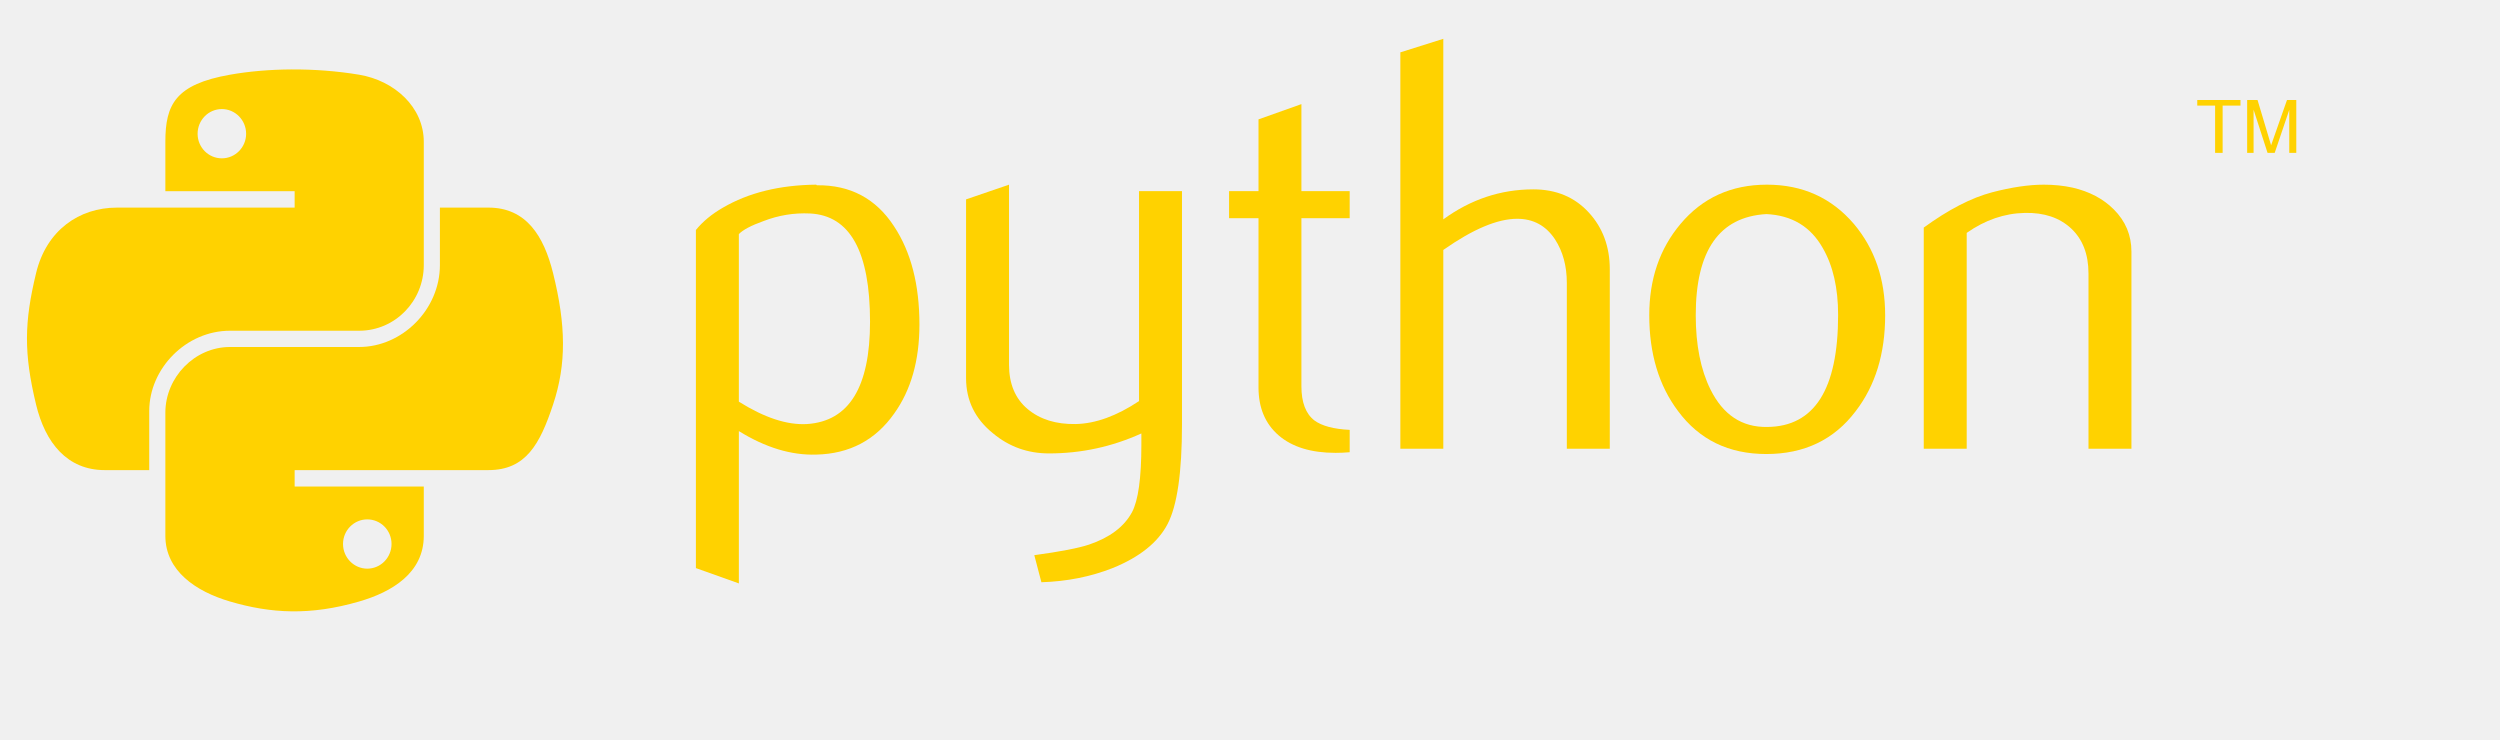
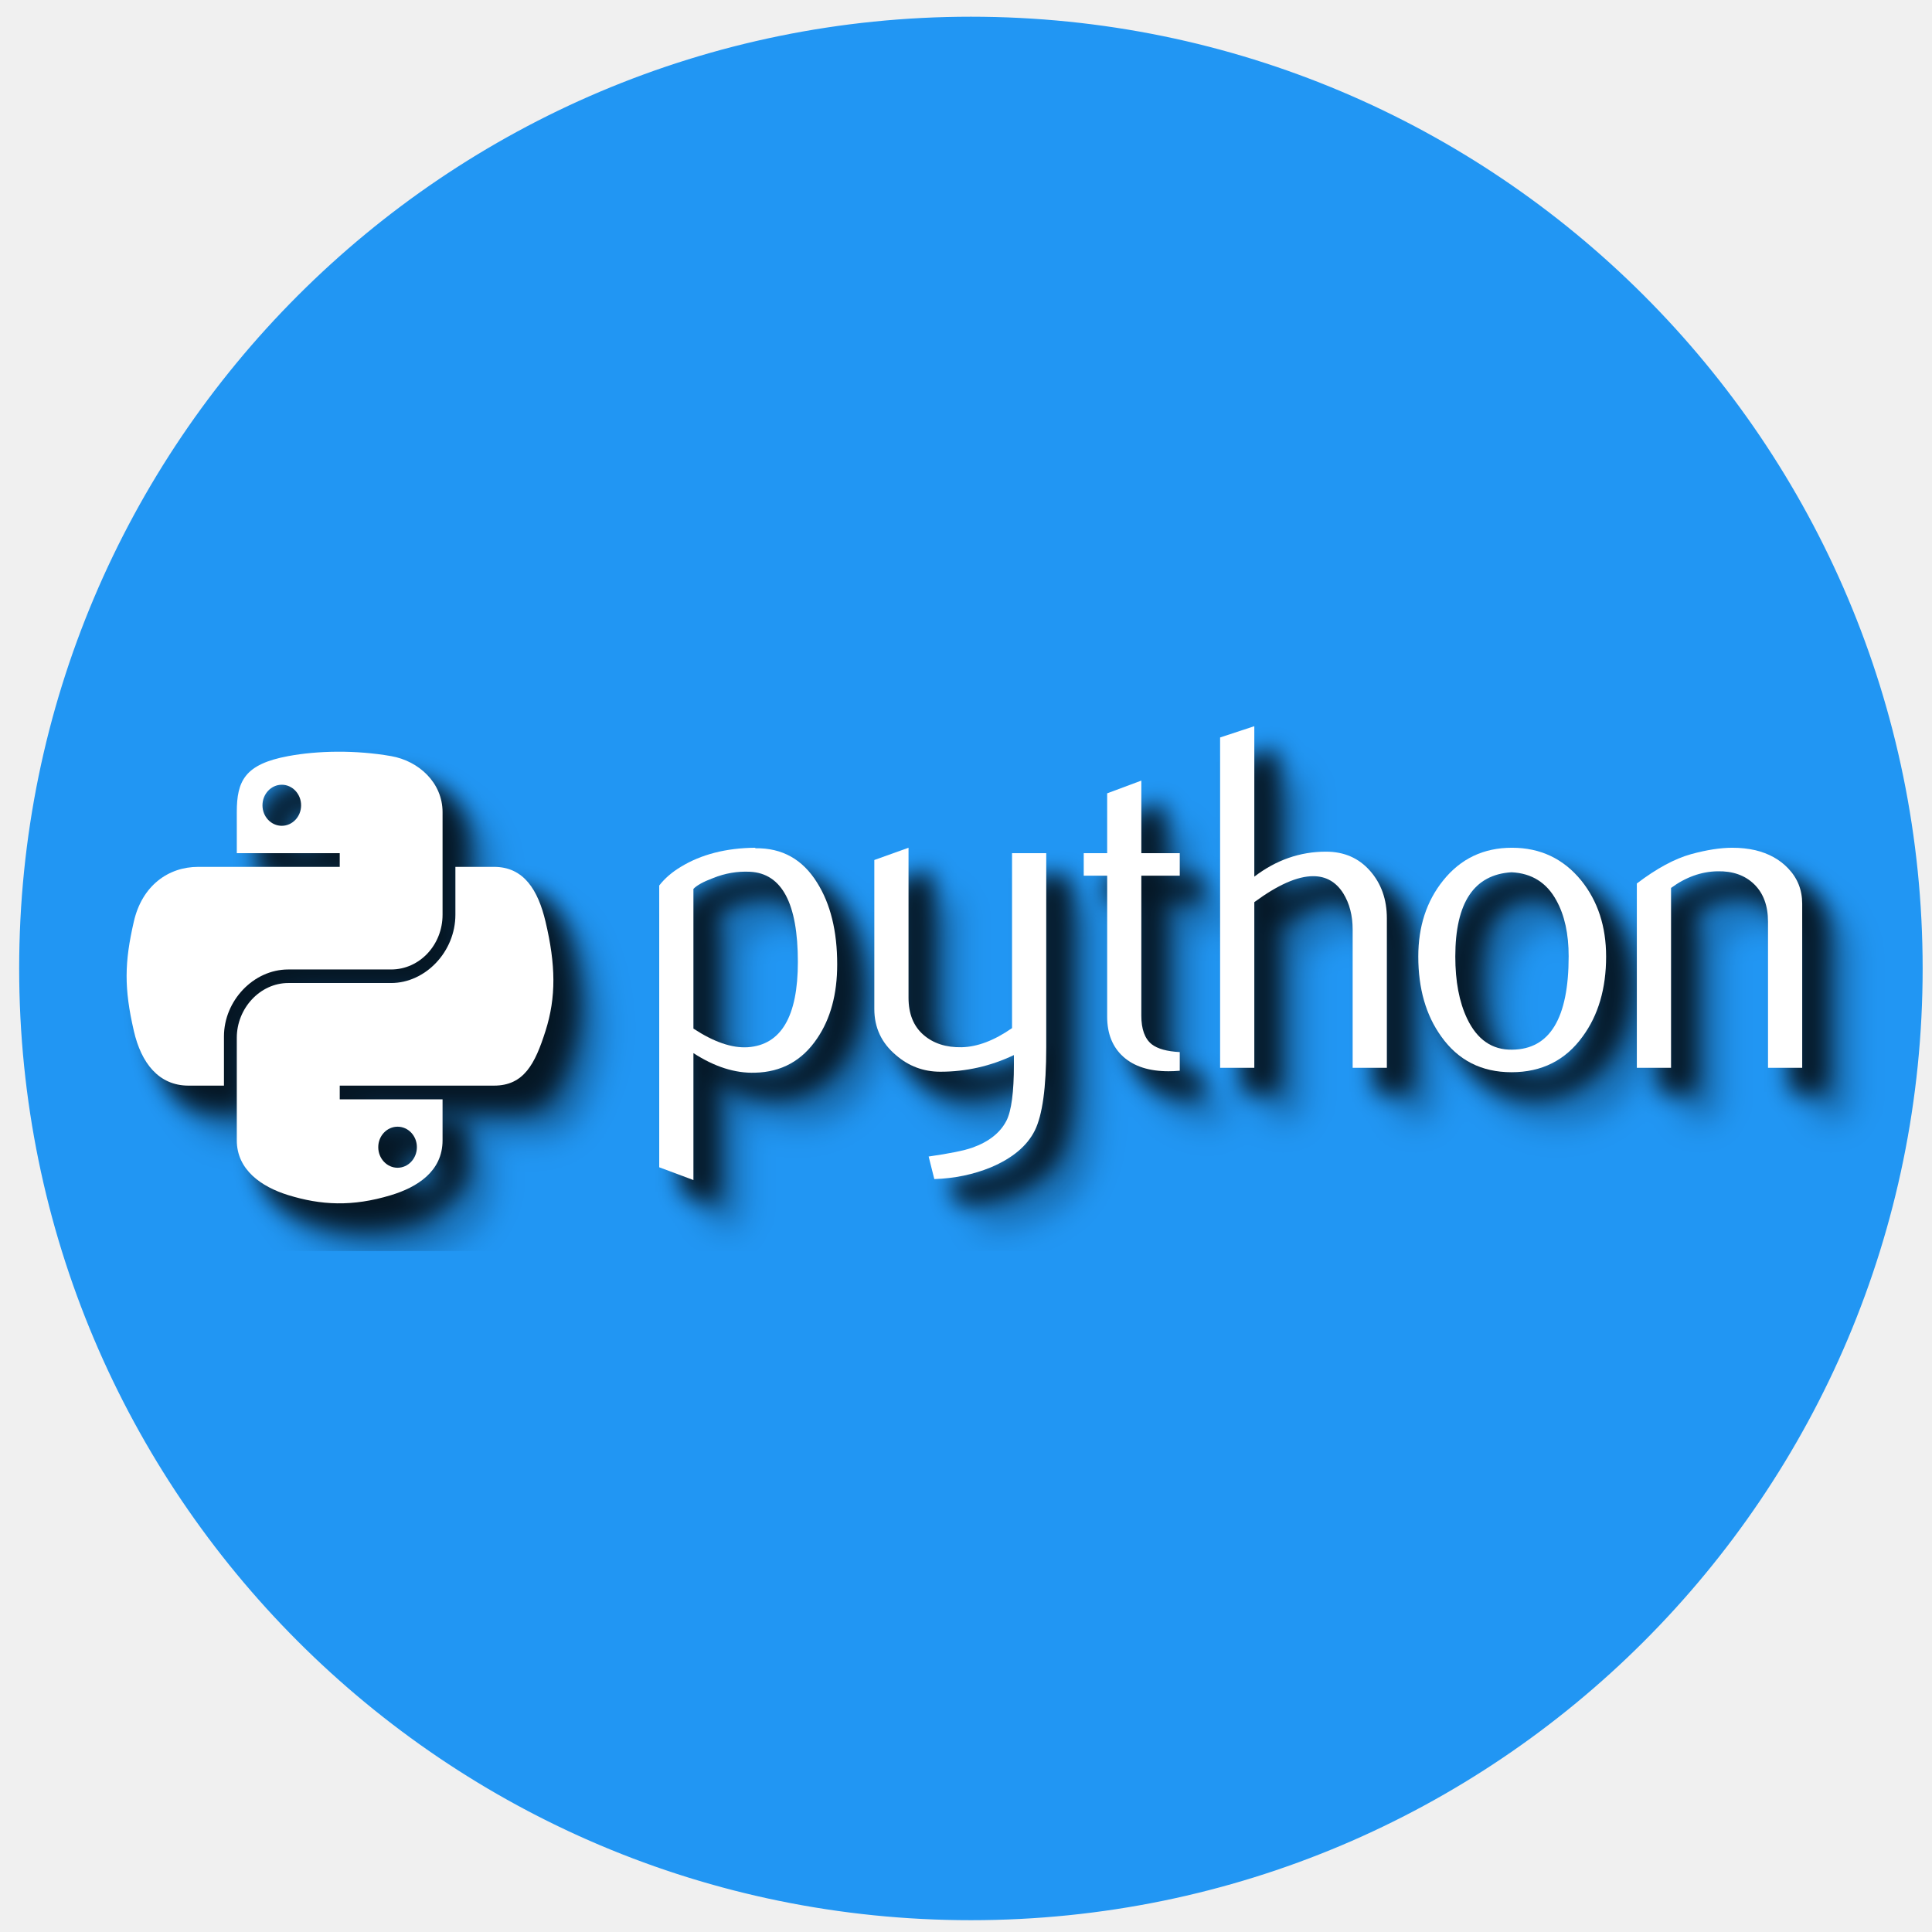
- <svg xmlns="http://www.w3.org/2000/svg" xmlns:xlink="http://www.w3.org/1999/xlink" version="1.0" width="388.84pt" height="115.02pt" id="svg2">
-   <defs id="defs4">
-     <linearGradient id="linearGradient2795">
-       <stop style="stop-color:#b8b8b8;stop-opacity:0.498" offset="0" id="stop2797" />
-       <stop style="stop-color:#7f7f7f;stop-opacity:0" offset="1" id="stop2799" />
-     </linearGradient>
-     <linearGradient id="linearGradient2787">
-       <stop style="stop-color:#7f7f7f;stop-opacity:0.5" offset="0" id="stop2789" />
-       <stop style="stop-color:#7f7f7f;stop-opacity:0" offset="1" id="stop2791" />
-     </linearGradient>
-     <linearGradient id="linearGradient3676">
-       <stop style="stop-color:#b2b2b2;stop-opacity:0.5" offset="0" id="stop3678" />
-       <stop style="stop-color:#b3b3b3;stop-opacity:0" offset="1" id="stop3680" />
-     </linearGradient>
-     <linearGradient id="linearGradient3236">
-       <stop style="stop-color:#f4f4f4;stop-opacity:1" offset="0" id="stop3244" />
-       <stop style="stop-color:#ffffff;stop-opacity:1" offset="1" id="stop3240" />
-     </linearGradient>
-     <linearGradient id="linearGradient4671">
-       <stop style="stop-color:#ffd43b;stop-opacity:1" offset="0" id="stop4673" />
-       <stop style="stop-color:#ffe873;stop-opacity:1" offset="1" id="stop4675" />
-     </linearGradient>
-     <linearGradient id="linearGradient4689">
-       <stop style="stop-color:#5a9fd4;stop-opacity:1" offset="0" id="stop4691" />
-       <stop style="stop-color:#306998;stop-opacity:1" offset="1" id="stop4693" />
-     </linearGradient>
-     <linearGradient x1="224.24" y1="144.757" x2="-65.309" y2="144.757" id="linearGradient2987" xlink:href="#linearGradient4671" gradientUnits="userSpaceOnUse" gradientTransform="translate(100.2702,99.61116)" />
-     <linearGradient x1="172.942" y1="77.476" x2="26.67" y2="76.313" id="linearGradient2990" xlink:href="#linearGradient4689" gradientUnits="userSpaceOnUse" gradientTransform="translate(100.2702,99.61116)" />
-     <linearGradient x1="172.942" y1="77.476" x2="26.67" y2="76.313" id="linearGradient2587" xlink:href="#linearGradient4689" gradientUnits="userSpaceOnUse" gradientTransform="translate(100.2702,99.61116)" />
-     <linearGradient x1="224.24" y1="144.757" x2="-65.309" y2="144.757" id="linearGradient2589" xlink:href="#linearGradient4671" gradientUnits="userSpaceOnUse" gradientTransform="translate(100.2702,99.61116)" />
-     <linearGradient x1="172.942" y1="77.476" x2="26.67" y2="76.313" id="linearGradient2248" xlink:href="#linearGradient4689" gradientUnits="userSpaceOnUse" gradientTransform="translate(100.2702,99.61116)" />
-     <linearGradient x1="224.24" y1="144.757" x2="-65.309" y2="144.757" id="linearGradient2250" xlink:href="#linearGradient4671" gradientUnits="userSpaceOnUse" gradientTransform="translate(100.2702,99.61116)" />
-     <linearGradient x1="224.24" y1="144.757" x2="-65.309" y2="144.757" id="linearGradient2255" xlink:href="#linearGradient4671" gradientUnits="userSpaceOnUse" gradientTransform="matrix(0.562541,0,0,0.567972,-11.5974,-7.60954)" />
-     <linearGradient x1="172.942" y1="76.176" x2="26.67" y2="76.313" id="linearGradient2258" xlink:href="#linearGradient4689" gradientUnits="userSpaceOnUse" gradientTransform="matrix(0.562541,0,0,0.567972,-11.5974,-7.60954)" />
-     <radialGradient cx="61.519" cy="132.286" r="29.037" fx="61.519" fy="132.286" id="radialGradient2801" xlink:href="#linearGradient2795" gradientUnits="userSpaceOnUse" gradientTransform="matrix(1,0,0,0.177966,0,108.7434)" />
-     <linearGradient x1="150.961" y1="192.352" x2="112.031" y2="137.273" id="linearGradient1475" xlink:href="#linearGradient4671" gradientUnits="userSpaceOnUse" gradientTransform="matrix(0.562541,0,0,0.567972,-9.399749,-5.305317)" />
-     <linearGradient x1="26.649" y1="20.604" x2="135.665" y2="114.398" id="linearGradient1478" xlink:href="#linearGradient4689" gradientUnits="userSpaceOnUse" gradientTransform="matrix(0.562541,0,0,0.567972,-9.399749,-5.305317)" />
-     <radialGradient cx="61.519" cy="132.286" r="29.037" fx="61.519" fy="132.286" id="radialGradient1480" xlink:href="#linearGradient2795" gradientUnits="userSpaceOnUse" gradientTransform="matrix(2.382716e-8,-0.296405,1.43676,4.683673e-7,-128.544,150.5202)" />
+ <svg xmlns="http://www.w3.org/2000/svg" width="900" height="900" viewBox="0 0 900 900" id="svg4861" version="1.1">
+   <defs id="defs4863">
+     <filter style="color-interpolation-filters:sRGB;" id="filter5472">
+       <feFlood flood-opacity="0.498" flood-color="rgb(0,0,0)" result="flood" id="feFlood5474" />
+       <feComposite in="flood" in2="SourceGraphic" operator="in" result="composite1" id="feComposite5476" />
+       <feGaussianBlur in="composite1" stdDeviation="3" result="blur" id="feGaussianBlur5478" />
+       <feOffset dx="6" dy="6" result="offset" id="feOffset5480" />
+       <feComposite in="SourceGraphic" in2="offset" operator="over" result="fbSourceGraphic" id="feComposite5482" />
+       <feColorMatrix result="fbSourceGraphicAlpha" in="fbSourceGraphic" values="0 0 0 -1 0 0 0 0 -1 0 0 0 0 -1 0 0 0 0 1 0" id="feColorMatrix5484" />
+       <feFlood id="feFlood5486" flood-opacity="0.498" flood-color="rgb(0,0,0)" result="flood" in="fbSourceGraphic" />
+       <feComposite id="feComposite5488" in2="fbSourceGraphic" in="flood" operator="in" result="composite1" />
+       <feGaussianBlur id="feGaussianBlur5490" in="composite1" stdDeviation="3" result="blur" />
+       <feOffset id="feOffset5492" dx="6" dy="6" result="offset" />
+       <feComposite id="feComposite5494" in2="offset" in="fbSourceGraphic" operator="over" result="fbSourceGraphic" />
+       <feColorMatrix result="fbSourceGraphicAlpha" in="fbSourceGraphic" values="0 0 0 -1 0 0 0 0 -1 0 0 0 0 -1 0 0 0 0 1 0" id="feColorMatrix5496" />
+       <feFlood id="feFlood5498" flood-opacity="0.498" flood-color="rgb(0,0,0)" result="flood" in="fbSourceGraphic" />
+       <feComposite id="feComposite5500" in2="fbSourceGraphic" in="flood" operator="in" result="composite1" />
+       <feGaussianBlur id="feGaussianBlur5502" in="composite1" stdDeviation="3.9" result="blur" />
+       <feOffset id="feOffset5504" dx="6" dy="6" result="offset" />
+       <feComposite id="feComposite5506" in2="offset" in="fbSourceGraphic" operator="over" result="composite2" />
+     </filter>
+     <filter style="color-interpolation-filters:sRGB;" id="filter5544">
+       <feFlood flood-opacity="0.498" flood-color="rgb(0,0,0)" result="flood" id="feFlood5546" />
+       <feComposite in="flood" in2="SourceGraphic" operator="in" result="composite1" id="feComposite5548" />
+       <feGaussianBlur in="composite1" stdDeviation="3" result="blur" id="feGaussianBlur5550" />
+       <feOffset dx="6" dy="6" result="offset" id="feOffset5552" />
+       <feComposite in="SourceGraphic" in2="offset" operator="over" result="composite2" id="feComposite5554" />
+     </filter>
+     <filter style="color-interpolation-filters:sRGB;" id="filter5556">
+       <feFlood flood-opacity="0.498" flood-color="rgb(0,0,0)" result="flood" id="feFlood5558" />
+       <feComposite in="flood" in2="SourceGraphic" operator="in" result="composite1" id="feComposite5560" />
+       <feGaussianBlur in="composite1" stdDeviation="3" result="blur" id="feGaussianBlur5562" />
+       <feOffset dx="6" dy="6" result="offset" id="feOffset5564" />
+       <feComposite in="SourceGraphic" in2="offset" operator="over" result="composite2" id="feComposite5566" />
+     </filter>
+     <filter style="color-interpolation-filters:sRGB;" id="filter5568">
+       <feFlood flood-opacity="0.498" flood-color="rgb(0,0,0)" result="flood" id="feFlood5570" />
+       <feComposite in="flood" in2="SourceGraphic" operator="in" result="composite1" id="feComposite5572" />
+       <feGaussianBlur in="composite1" stdDeviation="3" result="blur" id="feGaussianBlur5574" />
+       <feOffset dx="6" dy="6" result="offset" id="feOffset5576" />
+       <feComposite in="SourceGraphic" in2="offset" operator="over" result="composite2" id="feComposite5578" />
+     </filter>
+     <filter style="color-interpolation-filters:sRGB;" id="filter5580">
+       <feFlood flood-opacity="0.498" flood-color="rgb(0,0,0)" result="flood" id="feFlood5582" />
+       <feComposite in="flood" in2="SourceGraphic" operator="in" result="composite1" id="feComposite5584" />
+       <feGaussianBlur in="composite1" stdDeviation="3" result="blur" id="feGaussianBlur5586" />
+       <feOffset dx="6" dy="6" result="offset" id="feOffset5588" />
+       <feComposite in="SourceGraphic" in2="offset" operator="over" result="composite2" id="feComposite5590" />
+     </filter>
+     <filter style="color-interpolation-filters:sRGB;" id="filter5592">
+       <feFlood flood-opacity="0.498" flood-color="rgb(0,0,0)" result="flood" id="feFlood5594" />
+       <feComposite in="flood" in2="SourceGraphic" operator="in" result="composite1" id="feComposite5596" />
+       <feGaussianBlur in="composite1" stdDeviation="3" result="blur" id="feGaussianBlur5598" />
+       <feOffset dx="6" dy="6" result="offset" id="feOffset5600" />
+       <feComposite in="SourceGraphic" in2="offset" operator="over" result="composite2" id="feComposite5602" />
+     </filter>
+     <filter style="color-interpolation-filters:sRGB;" id="filter5604">
+       <feFlood flood-opacity="0.498" flood-color="rgb(0,0,0)" result="flood" id="feFlood5606" />
+       <feComposite in="flood" in2="SourceGraphic" operator="in" result="composite1" id="feComposite5608" />
+       <feGaussianBlur in="composite1" stdDeviation="3" result="blur" id="feGaussianBlur5610" />
+       <feOffset dx="6" dy="6" result="offset" id="feOffset5612" />
+       <feComposite in="SourceGraphic" in2="offset" operator="over" result="composite2" id="feComposite5614" />
+     </filter>
+     <filter style="color-interpolation-filters:sRGB;" id="filter5616">
+       <feFlood flood-opacity="0.498" flood-color="rgb(0,0,0)" result="flood" id="feFlood5618" />
+       <feComposite in="flood" in2="SourceGraphic" operator="in" result="composite1" id="feComposite5620" />
+       <feGaussianBlur in="composite1" stdDeviation="3" result="blur" id="feGaussianBlur5622" />
+       <feOffset dx="6" dy="6" result="offset" id="feOffset5624" />
+       <feComposite in="SourceGraphic" in2="offset" operator="over" result="composite2" id="feComposite5626" />
+     </filter>
+     <filter style="color-interpolation-filters:sRGB;" id="filter5628">
+       <feFlood flood-opacity="0.498" flood-color="rgb(0,0,0)" result="flood" id="feFlood5630" />
+       <feComposite in="flood" in2="SourceGraphic" operator="in" result="composite1" id="feComposite5632" />
+       <feGaussianBlur in="composite1" stdDeviation="3" result="blur" id="feGaussianBlur5634" />
+       <feOffset dx="6" dy="6" result="offset" id="feOffset5636" />
+       <feComposite in="SourceGraphic" in2="offset" operator="over" result="composite2" id="feComposite5638" />
+     </filter>
+     <filter id="filter3097" style="color-interpolation-filters:sRGB;">
+       <feFlood id="feFlood3099" flood-opacity="0.5" flood-color="rgb(0,0,0)" result="flood" />
+       <feComposite id="feComposite3101" in2="SourceGraphic" in="flood" operator="in" result="composite1" />
+       <feGaussianBlur id="feGaussianBlur3103" in="composite" stdDeviation="3" result="blur" />
+       <feOffset id="feOffset3105" dx="6" dy="6" result="offset" />
+       <feComposite id="feComposite3107" in2="offset" in="SourceGraphic" operator="over" result="fbSourceGraphic" />
+       <feColorMatrix result="fbSourceGraphicAlpha" in="fbSourceGraphic" values="0 0 0 -1 0 0 0 0 -1 0 0 0 0 -1 0 0 0 0 1 0" id="feColorMatrix3109" />
+       <feFlood id="feFlood3111" flood-opacity="0.7" flood-color="rgb(0,0,0)" result="flood" in="fbSourceGraphic" />
+       <feComposite id="feComposite3113" in2="fbSourceGraphic" in="flood" operator="in" result="composite1" />
+       <feGaussianBlur id="feGaussianBlur3115" in="composite" stdDeviation="3" result="blur" />
+       <feOffset id="feOffset3117" dx="6" dy="6" result="offset" />
+       <feComposite id="feComposite3119" in2="offset" in="fbSourceGraphic" operator="over" result="composite2" />
+     </filter>
  </defs>
-   <g id="g2303" style="fill:#ffd200;fill-opacity:1">
-     <path id="path46" style="fill:#ffd200;fill-opacity:1" d="m 180.429,66.719 c 0,-14.562 -4.152,-22.038 -12.457,-22.448 -3.304,-0.156 -6.531,0.37 -9.669,1.589 -2.505,0.897 -4.191,1.784 -5.078,2.68 l 0,34.758 c 5.312,3.334 10.03,4.883 14.143,4.64 8.704,-0.575 13.061,-7.642 13.061,-21.219 z m 10.244,0.604 c 0,7.398 -1.735,13.539 -5.224,18.422 -3.889,5.527 -9.279,8.373 -16.17,8.529 -5.195,0.166 -10.546,-1.462 -16.053,-4.874 l 0,31.59 -8.909,-3.178 0,-70.121 c 1.462,-1.793 3.343,-3.333 5.624,-4.64 5.302,-3.09 11.745,-4.679 19.328,-4.757 l 0.127,0.127 c 6.93,-0.088 12.272,2.758 16.024,8.529 3.499,5.293 5.254,12.077 5.254,20.371 z" />
-     <path id="path48" style="fill:#ffd200;fill-opacity:1" d="m 245.121,88.055 c 0,9.923 -0.994,16.794 -2.983,20.615 -1.998,3.821 -5.8,6.872 -11.414,9.143 -4.552,1.793 -9.474,2.768 -14.757,2.934 l -1.472,-5.614 c 5.371,-0.731 9.153,-1.462 11.346,-2.193 4.318,-1.462 7.281,-3.704 8.909,-6.706 1.306,-2.447 1.949,-7.115 1.949,-14.026 l 0,-2.32 c -6.092,2.768 -12.476,4.143 -19.153,4.143 -4.386,0 -8.256,-1.374 -11.589,-4.143 -3.743,-3.012 -5.614,-6.833 -5.614,-11.463 l 0,-37.078 8.909,-3.051 0,37.322 c 0,3.987 1.287,7.057 3.86,9.211 2.573,2.154 5.907,3.187 9.991,3.109 4.084,-0.088 8.46,-1.667 13.11,-4.757 l 0,-43.54 8.909,0 0,48.414 z" />
-     <path id="path50" style="fill:#ffd200;fill-opacity:1" d="m 279.898,93.786 c -1.062,0.088 -2.037,0.127 -2.934,0.127 -5.039,0 -8.967,-1.199 -11.774,-3.606 -2.797,-2.408 -4.201,-5.731 -4.201,-9.971 l 0,-35.09 -6.102,0 0,-5.605 6.102,0 0,-14.884 8.899,-3.168 0,18.052 10.01,0 0,5.605 -10.01,0 0,34.846 c 0,3.343 0.897,5.712 2.69,7.096 1.54,1.14 3.987,1.793 7.32,1.959 l 0,4.64 z" />
-     <path id="path52" style="fill:#ffd200;fill-opacity:1" d="m 333.839,93.055 -8.909,0 0,-34.388 c 0,-3.499 -0.819,-6.511 -2.447,-9.026 -1.881,-2.846 -4.493,-4.269 -7.846,-4.269 -4.084,0 -9.192,2.154 -15.322,6.462 l 0,41.22 -8.909,0 0,-82.197 8.909,-2.807 0,37.439 c 5.692,-4.143 11.911,-6.219 18.666,-6.219 4.718,0 8.538,1.589 11.463,4.757 2.934,3.168 4.396,7.115 4.396,11.833 l 0,37.195 0,0 z" />
-     <path id="path54" style="fill:#ffd200;fill-opacity:1" d="m 381.19,65.315 c 0,-5.595 -1.062,-10.215 -3.178,-13.87 -2.515,-4.454 -6.423,-6.803 -11.706,-7.047 -9.767,0.565 -14.64,7.564 -14.64,20.976 0,6.15 1.014,11.287 3.061,15.41 2.612,5.254 6.531,7.846 11.755,7.759 9.806,-0.078 14.708,-7.817 14.708,-23.227 z m 9.757,0.058 c 0,7.963 -2.037,14.591 -6.102,19.884 -4.474,5.926 -10.654,8.899 -18.539,8.899 -7.817,0 -13.909,-2.973 -18.305,-8.899 -3.987,-5.293 -5.975,-11.921 -5.975,-19.884 0,-7.486 2.154,-13.782 6.462,-18.909 4.552,-5.439 10.537,-8.168 17.935,-8.168 7.398,0 13.422,2.729 18.061,8.168 4.308,5.127 6.462,11.424 6.462,18.909 z" />
-     <path id="path56" style="fill:#ffd200;fill-opacity:1" d="m 442.022,93.055 -8.909,0 0,-36.337 c 0,-3.987 -1.199,-7.096 -3.597,-9.338 -2.398,-2.232 -5.595,-3.314 -9.581,-3.226 -4.23,0.078 -8.256,1.462 -12.077,4.143 l 0,44.759 -8.909,0 0,-45.86 c 5.127,-3.733 9.845,-6.17 14.153,-7.31 4.065,-1.062 7.651,-1.589 10.741,-1.589 2.115,0 4.104,0.205 5.975,0.614 3.499,0.809 6.345,2.31 8.538,4.513 2.447,2.437 3.665,5.361 3.665,8.782 l 0,40.85 z" />
-     <path id="path1948" style="fill:#ffd200;fill-opacity:1" d="m 60.51,14.398 c -4.584,0.021 -8.961,0.412 -12.812,1.094 -11.346,2.005 -13.406,6.2 -13.406,13.938 l 0,10.219 26.812,0 0,3.406 -26.812,0 -10.062,0 c -7.792,0 -14.616,4.684 -16.75,13.594 -2.462,10.213 -2.571,16.586 0,27.25 1.906,7.938 6.458,13.594 14.25,13.594 l 9.219,0 0,-12.25 c 0,-8.85 7.657,-16.656 16.75,-16.656 l 26.781,0 c 7.455,0 13.406,-6.138 13.406,-13.625 l 0,-25.531 c 0,-7.266 -6.13,-12.725 -13.406,-13.938 -4.606,-0.767 -9.385,-1.115 -13.969,-1.094 z m -14.5,8.219 c 2.77,0 5.031,2.299 5.031,5.125 -2e-6,2.816 -2.262,5.094 -5.031,5.094 -2.779,-10e-7 -5.031,-2.277 -5.031,-5.094 -1e-6,-2.826 2.252,-5.125 5.031,-5.125 z" />
-     <path id="path1950" style="fill:#ffd200;fill-opacity:1" d="m 91.229,43.054 0,11.906 c 0,9.231 -7.826,17 -16.75,17 l -26.781,0 c -7.336,0 -13.406,6.278 -13.406,13.625 l 0,25.531 c 0,7.266 6.319,11.54 13.406,13.625 8.487,2.496 16.626,2.947 26.781,0 6.75,-1.954 13.406,-5.888 13.406,-13.625 l 0,-10.219 -26.781,0 0,-3.406 26.781,0 13.406,0 c 7.792,0 10.696,-5.435 13.406,-13.594 2.799,-8.399 2.68,-16.476 0,-27.25 -1.926,-7.757 -5.604,-13.594 -13.406,-13.594 l -10.063,0 z m -15.062,64.656 c 2.779,1e-5 5.031,2.277 5.031,5.094 -2e-6,2.826 -2.252,5.125 -5.031,5.125 -2.77,0 -5.031,-2.299 -5.031,-5.125 2e-6,-2.816 2.262,-5.094 5.031,-5.094 z" />
-     <path id="text3004" style="font-style:normal;font-weight:normal;font-size:15.164px;line-height:125%;font-family:'Bitstream Vera Sans';fill:#ffd200;fill-opacity:1;stroke:none;stroke-width:1px;stroke-linecap:butt;stroke-linejoin:miter;stroke-opacity:1" d="m 459.37,31.699 1.562,0 0,-9.796 3.7,0 0,-1.168 -8.962,0 0,1.168 3.7,0 0,9.796 m 6.647,0 1.334,0 0,-8.947 2.896,8.946 1.486,0 3.018,-8.916 0,8.917 1.456,0 0,-10.964 -1.926,0 -3.298,9.393 -2.813,-9.393 -2.153,0 0,10.964" />
+   <g id="layer1" transform="translate(0,-152.3622)">
+     <circle style="opacity:1;fill:#2196f3;fill-opacity:1;stroke:#2196f3;stroke-width:1;stroke-opacity:1" id="path5409" cx="452.286" cy="603.505" r="442.857" />
+     <g font-size="167" id="g8" transform="translate(-1247.941,-379.6241)" style="font-size:167px;font-family:sans-serif;text-anchor:middle;fill:#00979c;stroke:#ffd200;stroke-width:20;stroke-opacity:1">
+       <g style="stroke:#ffd200;stroke-opacity:1" id="text10" />
+       <text x="181" y="218" dy="0" id="text12" style="stroke:#ffd200;stroke-opacity:1">
+         <ndash />
+       </text>
+     </g>
+     <g transform="translate(-1247.941,-389.6241)" font-size="40" id="g14" style="font-size:40px;font-family:Arial;text-anchor:middle;fill:#ffd200;fill-opacity:1;stroke:#ffd200;stroke-opacity:1">
+       <g style="fill:#ffd200;fill-opacity:1;stroke:#ffd200;stroke-opacity:1" id="text16" />
+     </g>
+     <g transform="translate(-1247.941,-389.6241)" font-size="152" font-weight="bold" letter-spacing="0.1em" text-anchor="left" id="g18" style="font-weight:bold;font-size:152px;font-family:Consolas;letter-spacing:0.1em;fill:#ffd200;fill-opacity:1;stroke:#ffd200;stroke-width:2;stroke-opacity:1">
+       <g transform="scale(1.017164,0.9831257)" style="font-size:182.281px;fill:#ffd200;fill-opacity:1;stroke:#ffd200;stroke-width:2.398;stroke-opacity:1" id="text20" />
+     </g>
+     <g font-size="167" id="g8-1" transform="translate(-1613.736,-389.0964)" style="font-size:167px;font-family:sans-serif;text-anchor:middle;fill:#00979c;stroke:#ffd200;stroke-width:20;stroke-opacity:1">
+       <g transform="scale(1.564597,0.6391421)" style="font-size:197.219px;stroke:#ffd200;stroke-width:23.619;stroke-opacity:1" id="text10-7" />
+       <g style="stroke:#ffd200;stroke-opacity:1" id="text12-4" />
+     </g>
+   </g>
+   <g id="layer5">
+     <g transform="matrix(1.788509,0,0,1.872022,48.97726,323.2196)" id="g2303" style="fill:#ffffff;fill-opacity:1;filter:url(#filter3097)">
+       <path id="path46" style="fill:#ffffff;fill-opacity:1" d="m 180.429,66.719 c 0,-14.562 -4.152,-22.038 -12.457,-22.448 -3.304,-0.156 -6.531,0.37 -9.669,1.589 -2.505,0.897 -4.191,1.784 -5.078,2.68 l 0,34.758 c 5.312,3.334 10.03,4.883 14.143,4.64 8.704,-0.575 13.061,-7.642 13.061,-21.219 z m 10.244,0.604 c 0,7.398 -1.735,13.539 -5.224,18.422 -3.889,5.527 -9.279,8.373 -16.17,8.529 -5.195,0.166 -10.546,-1.462 -16.053,-4.874 l 0,31.59 -8.909,-3.178 0,-70.121 c 1.462,-1.793 3.343,-3.333 5.624,-4.64 5.302,-3.09 11.745,-4.679 19.328,-4.757 l 0.127,0.127 c 6.93,-0.088 12.272,2.758 16.024,8.529 3.499,5.293 5.254,12.077 5.254,20.371 z" />
+       <path id="path48" style="fill:#ffffff;fill-opacity:1" d="m 245.121,88.055 c 0,9.923 -0.994,16.794 -2.983,20.615 -1.998,3.821 -5.8,6.872 -11.414,9.143 -4.552,1.793 -9.474,2.768 -14.757,2.934 l -1.472,-5.614 c 5.371,-0.731 9.153,-1.462 11.346,-2.193 4.318,-1.462 7.281,-3.704 8.909,-6.706 1.306,-2.447 1.949,-7.115 1.949,-14.026 l 0,-2.32 c -6.092,2.768 -12.476,4.143 -19.153,4.143 -4.386,0 -8.256,-1.374 -11.589,-4.143 -3.743,-3.012 -5.614,-6.833 -5.614,-11.463 l 0,-37.078 8.909,-3.051 0,37.322 c 0,3.987 1.287,7.057 3.86,9.211 2.573,2.154 5.907,3.187 9.991,3.109 4.084,-0.088 8.46,-1.667 13.11,-4.757 l 0,-43.54 8.909,0 0,48.414 z" />
+       <path id="path50" style="fill:#ffffff;fill-opacity:1" d="m 279.898,93.786 c -1.062,0.088 -2.037,0.127 -2.934,0.127 -5.039,0 -8.967,-1.199 -11.774,-3.606 -2.797,-2.408 -4.201,-5.731 -4.201,-9.971 l 0,-35.09 -6.102,0 0,-5.605 6.102,0 0,-14.884 8.899,-3.168 0,18.052 10.01,0 0,5.605 -10.01,0 0,34.846 c 0,3.343 0.897,5.712 2.69,7.096 1.54,1.14 3.987,1.793 7.32,1.959 l 0,4.64 z" />
+       <path id="path52" style="fill:#ffffff;fill-opacity:1" d="m 333.839,93.055 -8.909,0 0,-34.388 c 0,-3.499 -0.819,-6.511 -2.447,-9.026 -1.881,-2.846 -4.493,-4.269 -7.846,-4.269 -4.084,0 -9.192,2.154 -15.322,6.462 l 0,41.22 -8.909,0 0,-82.197 8.909,-2.807 0,37.439 c 5.692,-4.143 11.911,-6.219 18.666,-6.219 4.718,0 8.538,1.589 11.463,4.757 2.934,3.168 4.396,7.115 4.396,11.833 l 0,37.195 0,0 z" />
+       <path id="path54" style="fill:#ffffff;fill-opacity:1" d="m 381.19,65.315 c 0,-5.595 -1.062,-10.215 -3.178,-13.87 -2.515,-4.454 -6.423,-6.803 -11.706,-7.047 -9.767,0.565 -14.64,7.564 -14.64,20.976 0,6.15 1.014,11.287 3.061,15.41 2.612,5.254 6.531,7.846 11.755,7.759 9.806,-0.078 14.708,-7.817 14.708,-23.227 z m 9.757,0.058 c 0,7.963 -2.037,14.591 -6.102,19.884 -4.474,5.926 -10.654,8.899 -18.539,8.899 -7.817,0 -13.909,-2.973 -18.305,-8.899 -3.987,-5.293 -5.975,-11.921 -5.975,-19.884 0,-7.486 2.154,-13.782 6.462,-18.909 4.552,-5.439 10.537,-8.168 17.935,-8.168 7.398,0 13.422,2.729 18.061,8.168 4.308,5.127 6.462,11.424 6.462,18.909 z" />
+       <path id="path56" style="fill:#ffffff;fill-opacity:1" d="m 442.022,93.055 -8.909,0 0,-36.337 c 0,-3.987 -1.199,-7.096 -3.597,-9.338 -2.398,-2.232 -5.595,-3.314 -9.581,-3.226 -4.23,0.078 -8.256,1.462 -12.077,4.143 l 0,44.759 -8.909,0 0,-45.86 c 5.127,-3.733 9.845,-6.17 14.153,-7.31 4.065,-1.062 7.651,-1.589 10.741,-1.589 2.115,0 4.104,0.205 5.975,0.614 3.499,0.809 6.345,2.31 8.538,4.513 2.447,2.437 3.665,5.361 3.665,8.782 l 0,40.85 z" />
+       <path id="path1948" style="fill:#ffffff;fill-opacity:1" d="m 60.51,14.398 c -4.584,0.021 -8.961,0.412 -12.812,1.094 -11.346,2.005 -13.406,6.2 -13.406,13.938 l 0,10.219 26.812,0 0,3.406 -26.812,0 -10.062,0 c -7.792,0 -14.616,4.684 -16.75,13.594 -2.462,10.213 -2.571,16.586 0,27.25 1.906,7.938 6.458,13.594 14.25,13.594 l 9.219,0 0,-12.25 c 0,-8.85 7.657,-16.656 16.75,-16.656 l 26.781,0 c 7.455,0 13.406,-6.138 13.406,-13.625 l 0,-25.531 c 0,-7.266 -6.13,-12.725 -13.406,-13.938 -4.606,-0.767 -9.385,-1.115 -13.969,-1.094 z m -14.5,8.219 c 2.77,0 5.031,2.299 5.031,5.125 -2e-6,2.816 -2.262,5.094 -5.031,5.094 -2.779,-10e-7 -5.031,-2.277 -5.031,-5.094 -1e-6,-2.826 2.252,-5.125 5.031,-5.125 z" />
+       <path id="path1950" style="fill:#ffffff;fill-opacity:1" d="m 91.229,43.054 0,11.906 c 0,9.231 -7.826,17 -16.75,17 l -26.781,0 c -7.336,0 -13.406,6.278 -13.406,13.625 l 0,25.531 c 0,7.266 6.319,11.54 13.406,13.625 8.487,2.496 16.626,2.947 26.781,0 6.75,-1.954 13.406,-5.888 13.406,-13.625 l 0,-10.219 -26.781,0 0,-3.406 26.781,0 13.406,0 c 7.792,0 10.696,-5.435 13.406,-13.594 2.799,-8.399 2.68,-16.476 0,-27.25 -1.926,-7.757 -5.604,-13.594 -13.406,-13.594 l -10.063,0 z m -15.062,64.656 c 2.779,1e-5 5.031,2.277 5.031,5.094 -2e-6,2.826 -2.252,5.125 -5.031,5.125 -2.77,0 -5.031,-2.299 -5.031,-5.125 2e-6,-2.816 2.262,-5.094 5.031,-5.094 z" />
+     </g>
  </g>
</svg>
